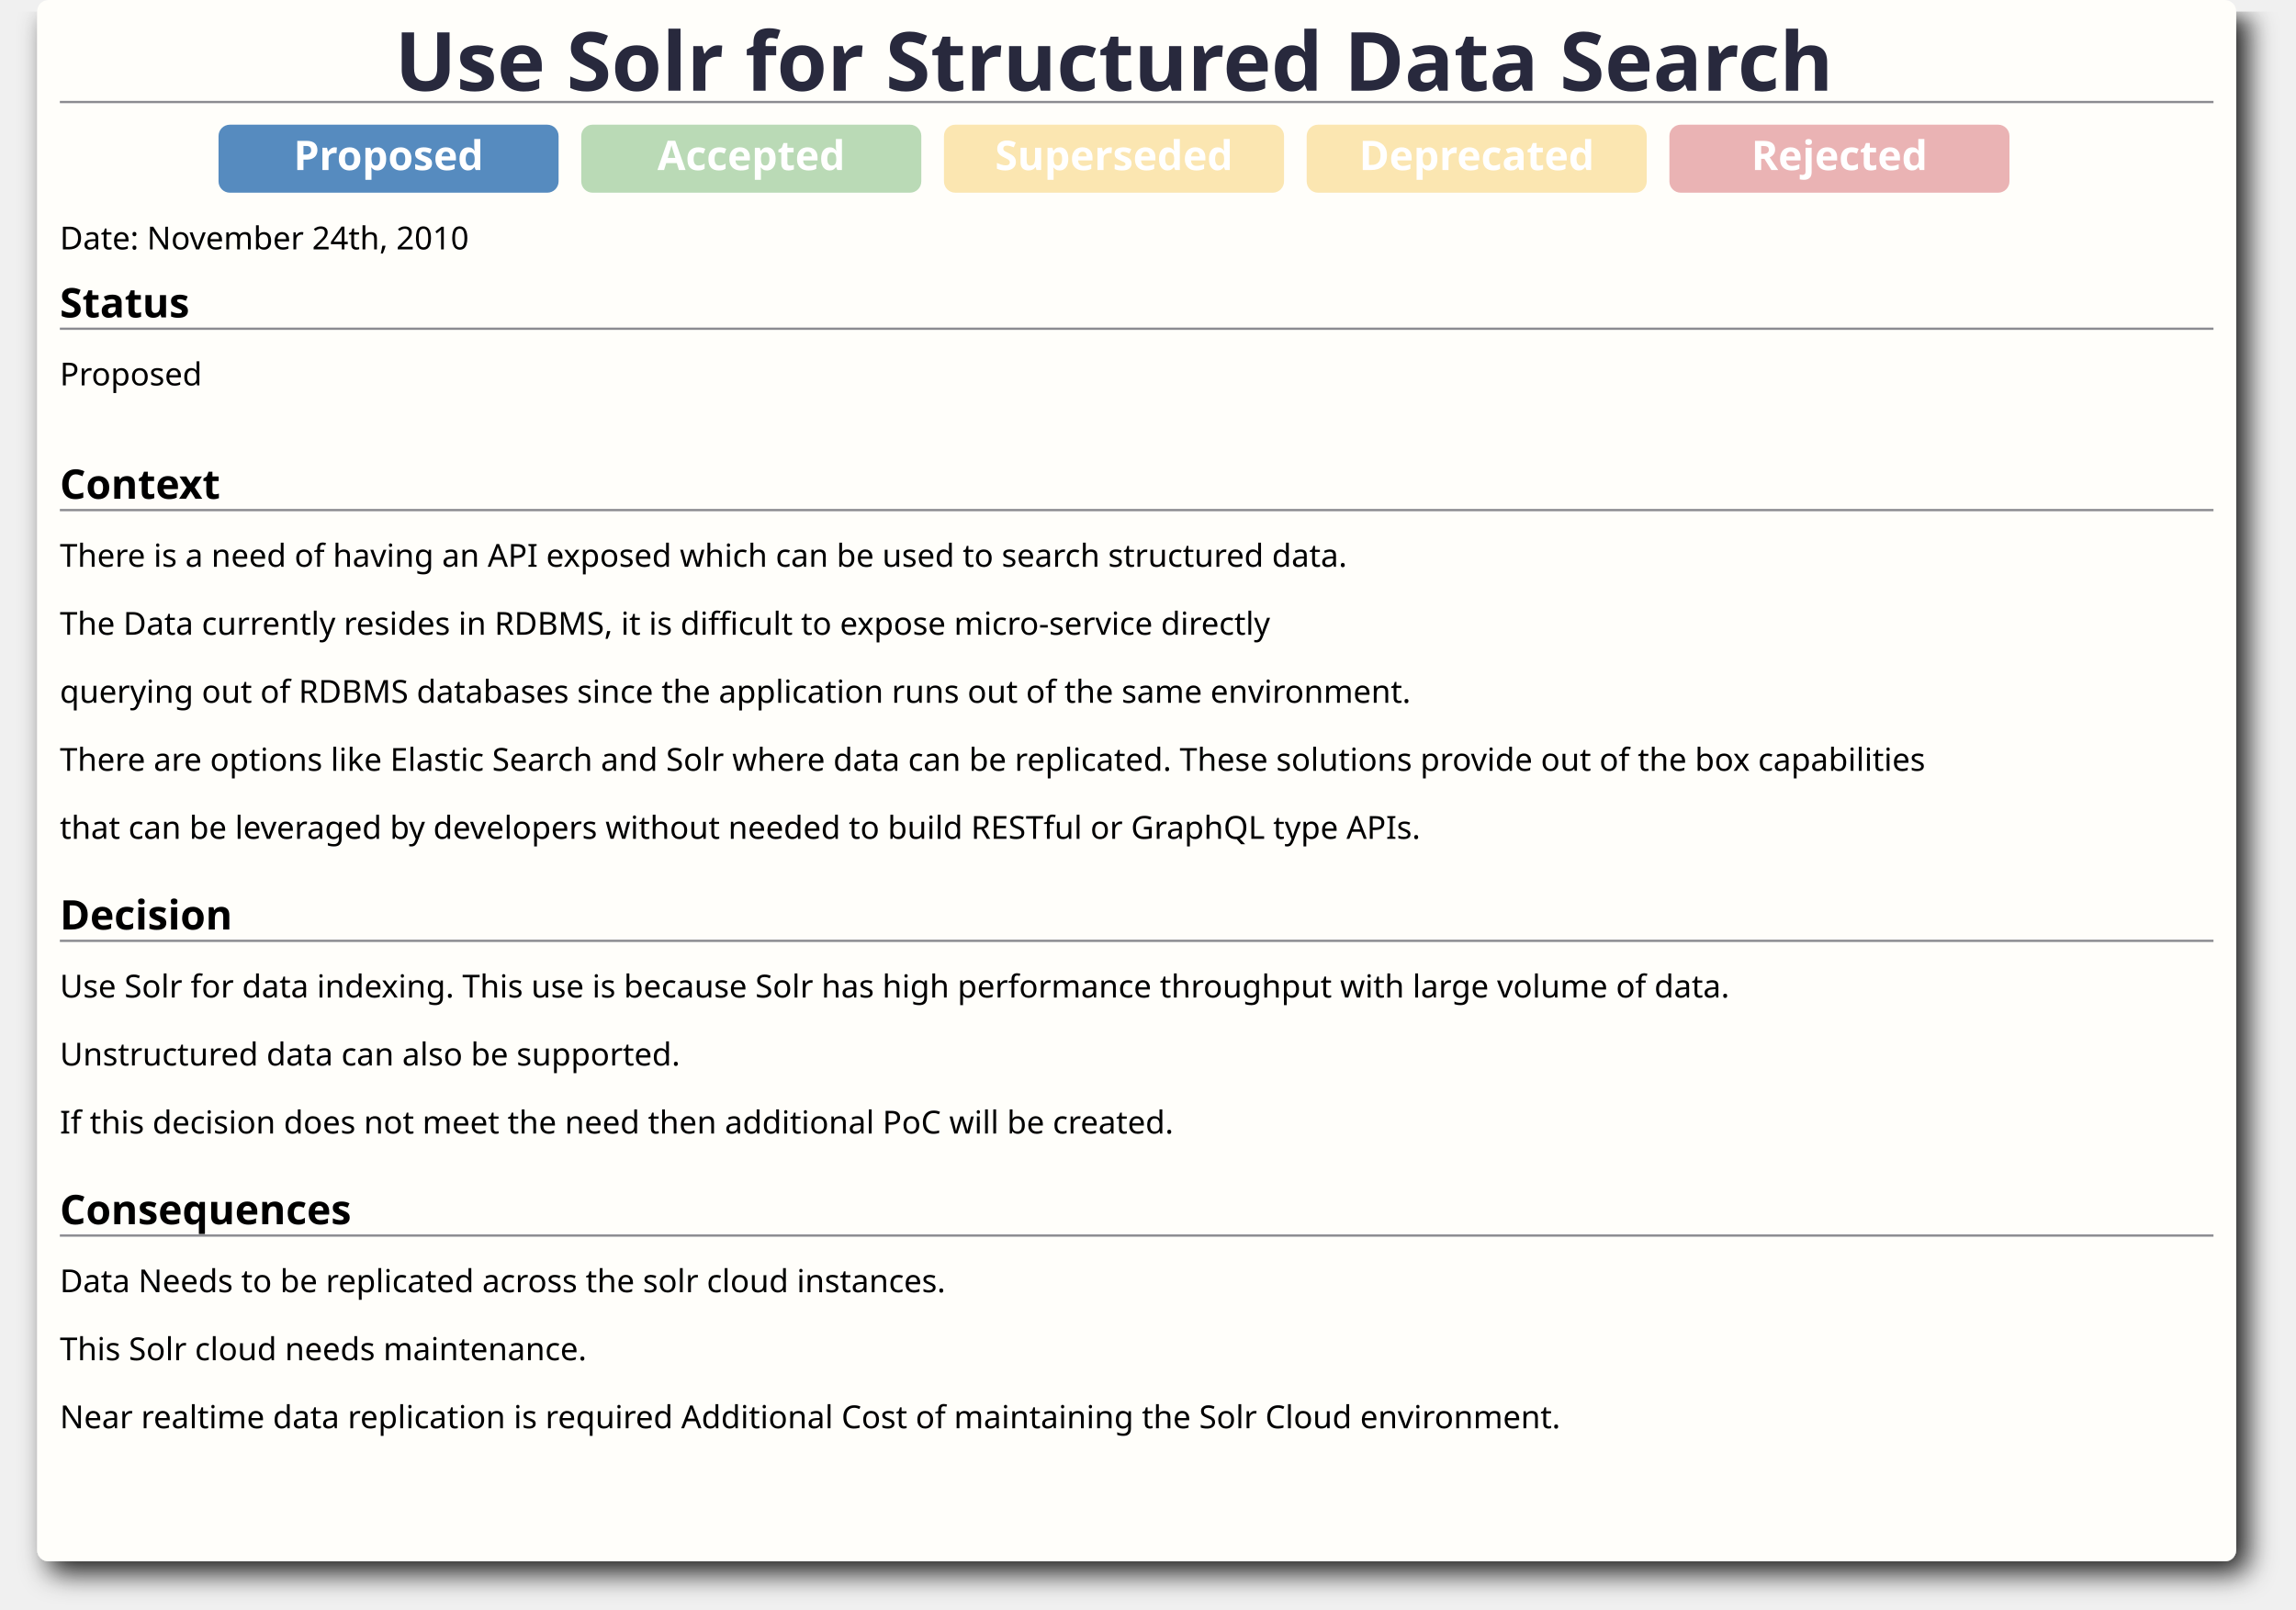
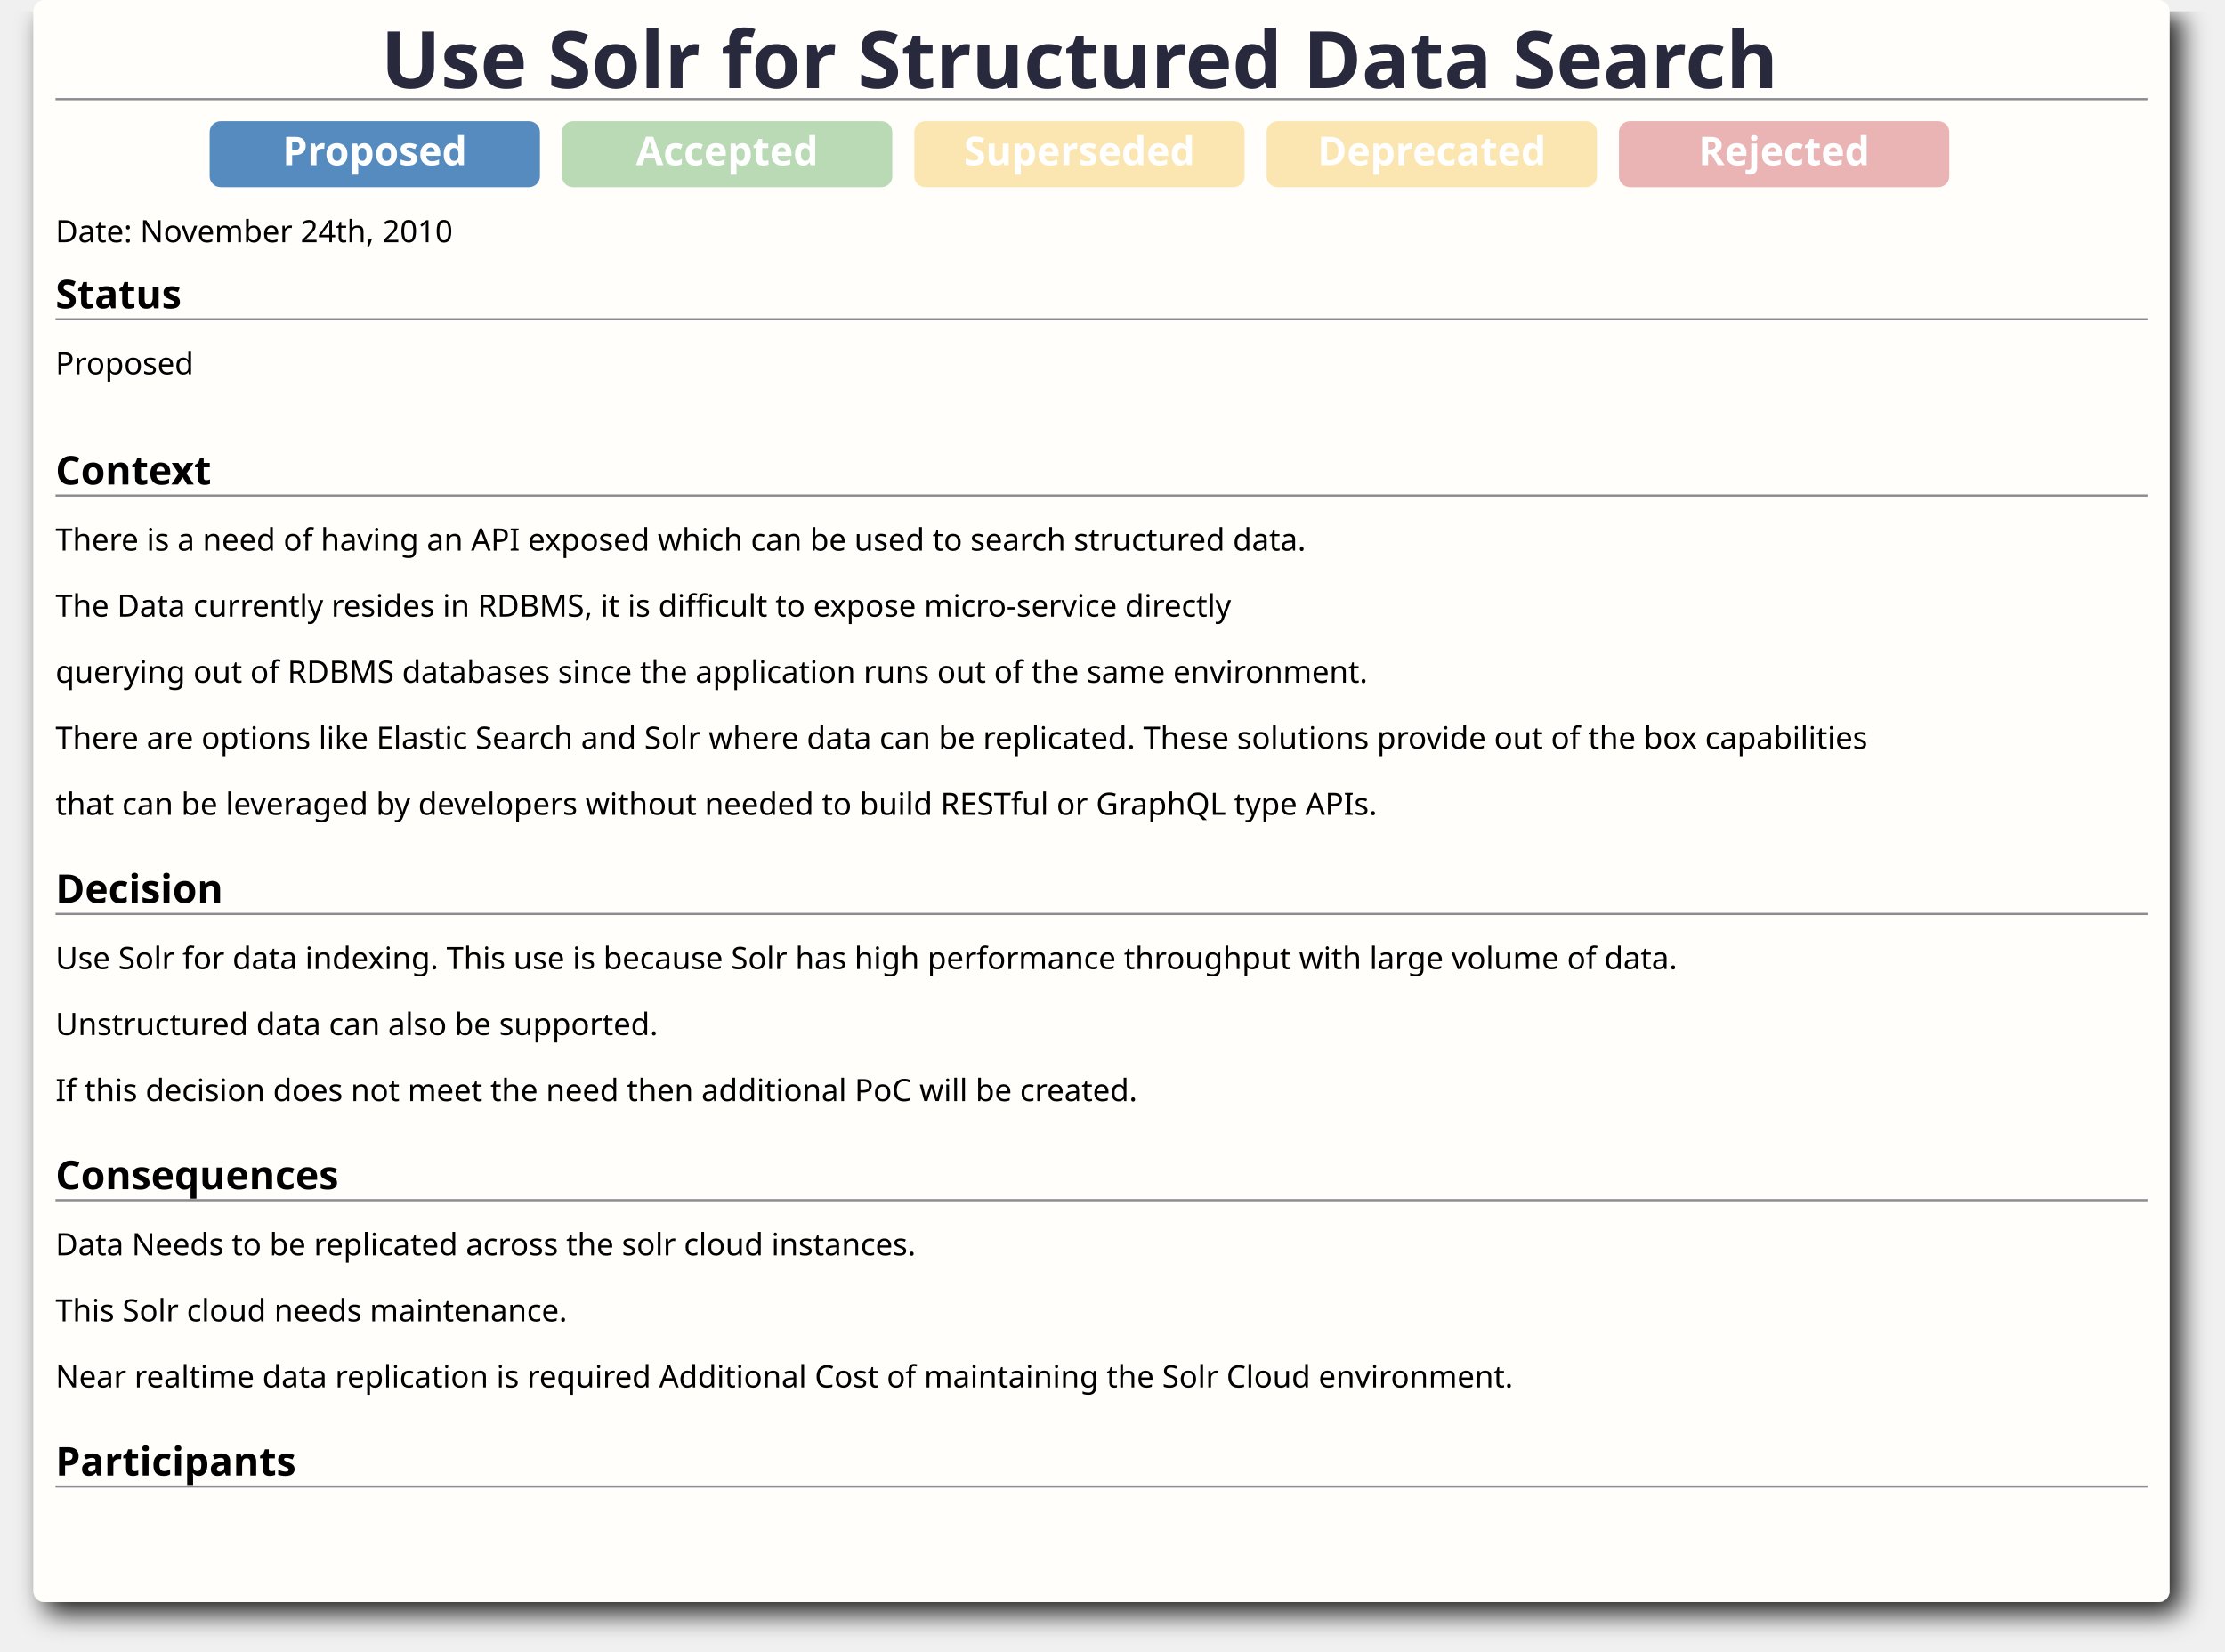
- <svg xmlns="http://www.w3.org/2000/svg" width="970" height="680" viewBox="0 0 1000 710">
+ <svg xmlns="http://www.w3.org/2000/svg" width="970" height="720" viewBox="0 0 1000 750">
  <filter id="dropShadow" height="130%">
    <feGaussianBlur in="SourceAlpha" stdDeviation="6" />
    <feOffset dx="5" dy="5" result="offsetblur" />
    <feComponentTransfer>
      <feFuncA type="linear" slope="0.9" />
    </feComponentTransfer>
    <feMerge>
      <feMergeNode />
      <feMergeNode in="SourceGraphic" />
    </feMerge>
  </filter>
  <style>
        .title {
            font: bold 36px "Noto Sans",sans-serif;
            fill: #28293D;
        }

        .status {
            font: bold 18px "Noto Sans",sans-serif;
        }
        .content {
            font: normal 14px "Noto Sans",sans-serif;
        }
        .context {
            font: bold 18px "Noto Sans",sans-serif;
        }
        .contextline {
            font: normal 14px "Noto Sans",sans-serif;
        }
        .subtitle {
            font: bold 18px "Noto Sans",sans-serif;
            fill: white;
        }
        .unselected {
            opacity: 0.4;
        }
    </style>
  <rect id="myRect" x="10" y="0" width="970" height="97%" rx="5" ry="5" fill="#fffefa" class="card" filter="url(#dropShadow)" />
  <text x="485" y="40" class="title" text-anchor="middle">Use Solr for Structured Data Search</text>
  <line x1="20" y1="45" x2="970" y2="45" stroke="#8B8B90" />
  <g>
    <rect x="90" y="55" fill="#568BBF" width="150" height="30" rx="5" ry="5" class="selected" />
    <text x="165" y="75" text-anchor="middle" class="subtitle">Proposed</text>
  </g>
  <g>
    <rect x="250" y="55" fill="#53A551" width="150" height="30" rx="5" ry="5" class="unselected" />
    <text x="325" y="75" text-anchor="middle" class="subtitle">Accepted</text>
  </g>
  <g>
    <rect x="410" y="55" fill="#F5C344" width="150" height="30" rx="5" ry="5" class="unselected" />
    <text x="485" y="75" text-anchor="middle" class="subtitle">Superseded</text>
  </g>
  <g>
    <rect x="570" y="55" fill="#F5C344" width="150" height="30" rx="5" ry="5" class="unselected" />
    <text x="645" y="75" text-anchor="middle" class="subtitle">Deprecated</text>
  </g>
  <g>
    <rect x="730" y="55" fill="#CB444A" width="150" height="30" rx="5" ry="5" class="unselected" />
    <text x="805" y="75" text-anchor="middle" class="subtitle">Rejected</text>
  </g>
  <text x="20" y="110" class="contextline">
    <tspan>Date: </tspan>
    <tspan class="content">November 24th, 2010</tspan>
  </text>
  <text x="20" y="140">
    <tspan class="status">Status </tspan>
    <tspan x="20" dy="30" class="content">Proposed</tspan>
  </text>
  <line x1="20" y1="145" x2="970" y2="145" stroke="#8B8B90" />
  <text x="20" y="220">
    <tspan class="status">Context</tspan>
    <tspan x="20" dy="30" class="content">There is a need of having an API exposed which can be used to search structured data.</tspan>
    <tspan x="20" dy="30" class="content">The Data currently resides in RDBMS, it is difficult to expose micro-service directly</tspan>
    <tspan x="20" dy="30" class="content">querying out of RDBMS databases since the application runs out of the same environment.</tspan>
    <tspan x="20" dy="30" class="content">There are options like Elastic Search and Solr where data can be replicated. These solutions provide out of the box capabilities</tspan>
    <tspan x="20" dy="30" class="content">that can be leveraged by developers without needed to build RESTful or GraphQL type APIs.</tspan>
  </text>
  <line x1="20" y1="225" x2="970" y2="225" stroke="#8B8B90" />
  <text x="20" y="410">
    <tspan class="status">Decision</tspan>
    <tspan x="20" dy="30" class="content">Use Solr for data indexing. This use is because Solr has high performance throughput with large volume of data. </tspan>
    <tspan x="20" dy="30" class="content">Unstructured data can also be supported. </tspan>
    <tspan x="20" dy="30" class="content">If this decision does not meet the need then additional PoC will be created. </tspan>
  </text>
  <line x1="20" y1="415" x2="970" y2="415" stroke="#8B8B90" />
  <text x="20" y="540">
    <tspan class="status">Consequences</tspan>
    <tspan x="20" dy="30" class="content">Data Needs to be replicated across the solr cloud instances. </tspan>
    <tspan x="20" dy="30" class="content">This Solr cloud needs maintenance. </tspan>
    <tspan x="20" dy="30" class="content">Near realtime data replication is required Additional Cost of maintaining the Solr Cloud environment. </tspan>
  </text>
  <line x1="20" y1="545" x2="970" y2="545" stroke="#8B8B90" />
+   <text x="20" y="670">
+     <tspan class="status">Participants</tspan>
+   </text>
+   <line x1="20" y1="675" x2="970" y2="675" stroke="#8B8B90" />
</svg>
